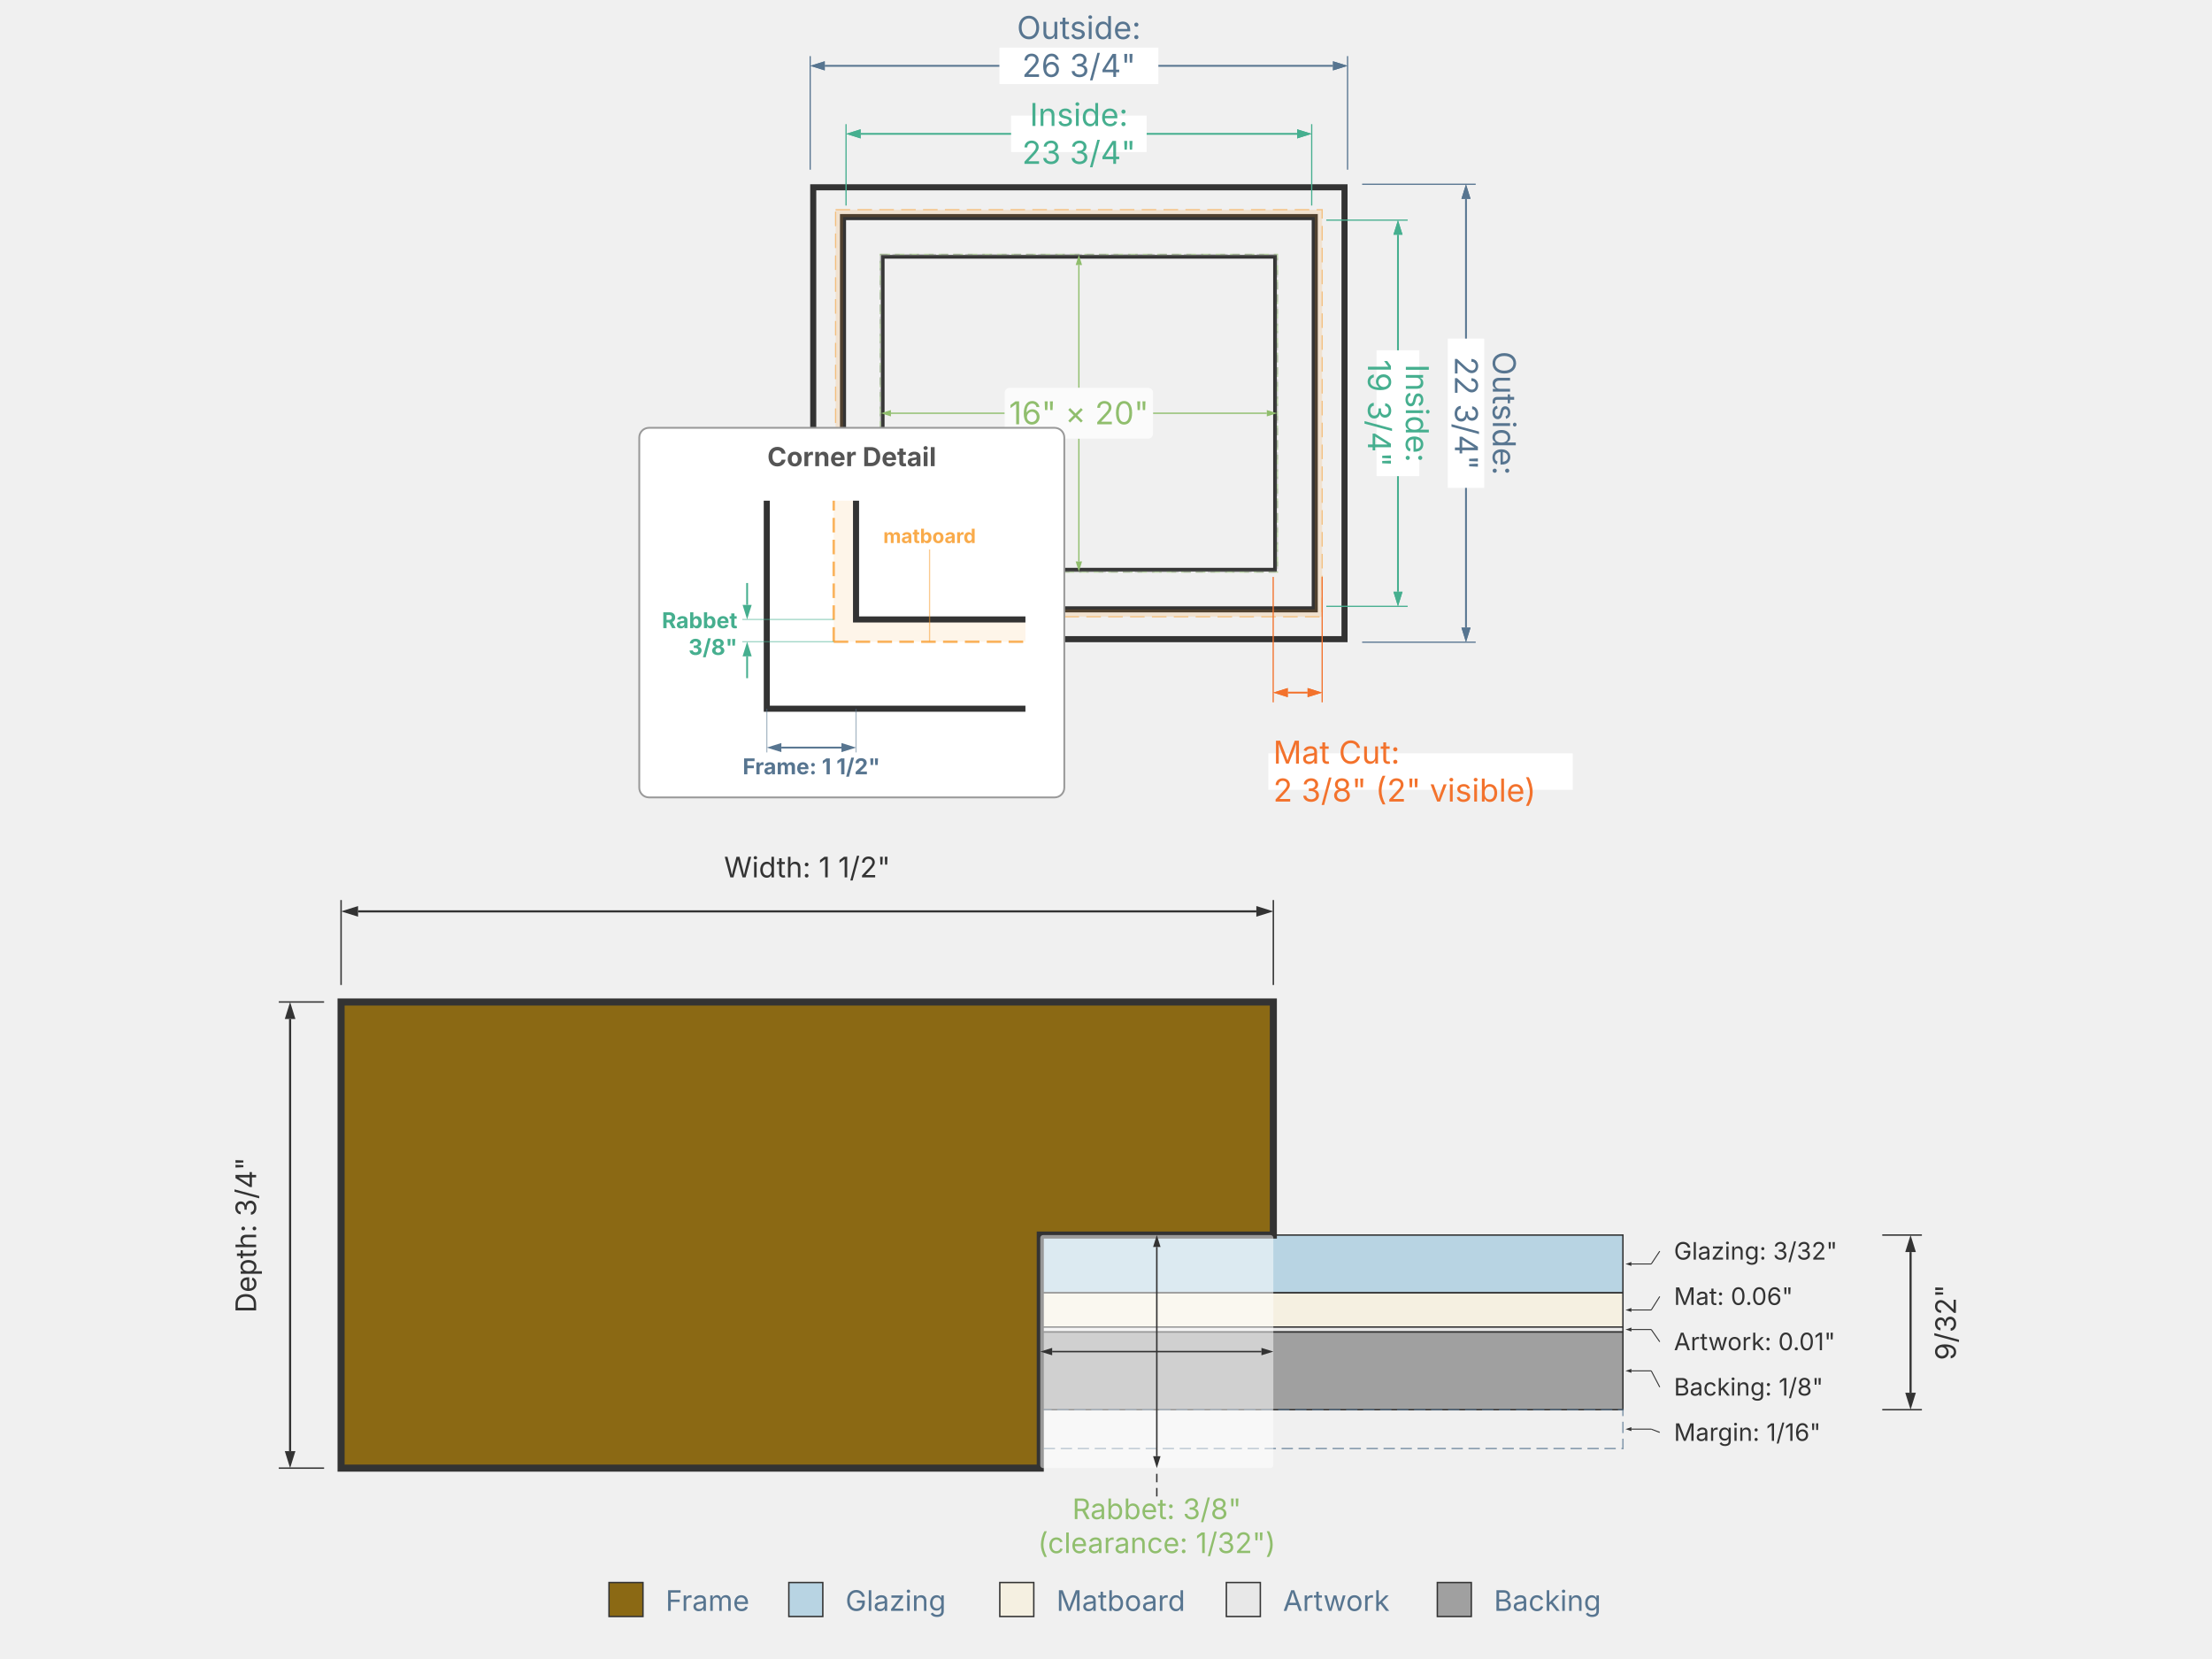
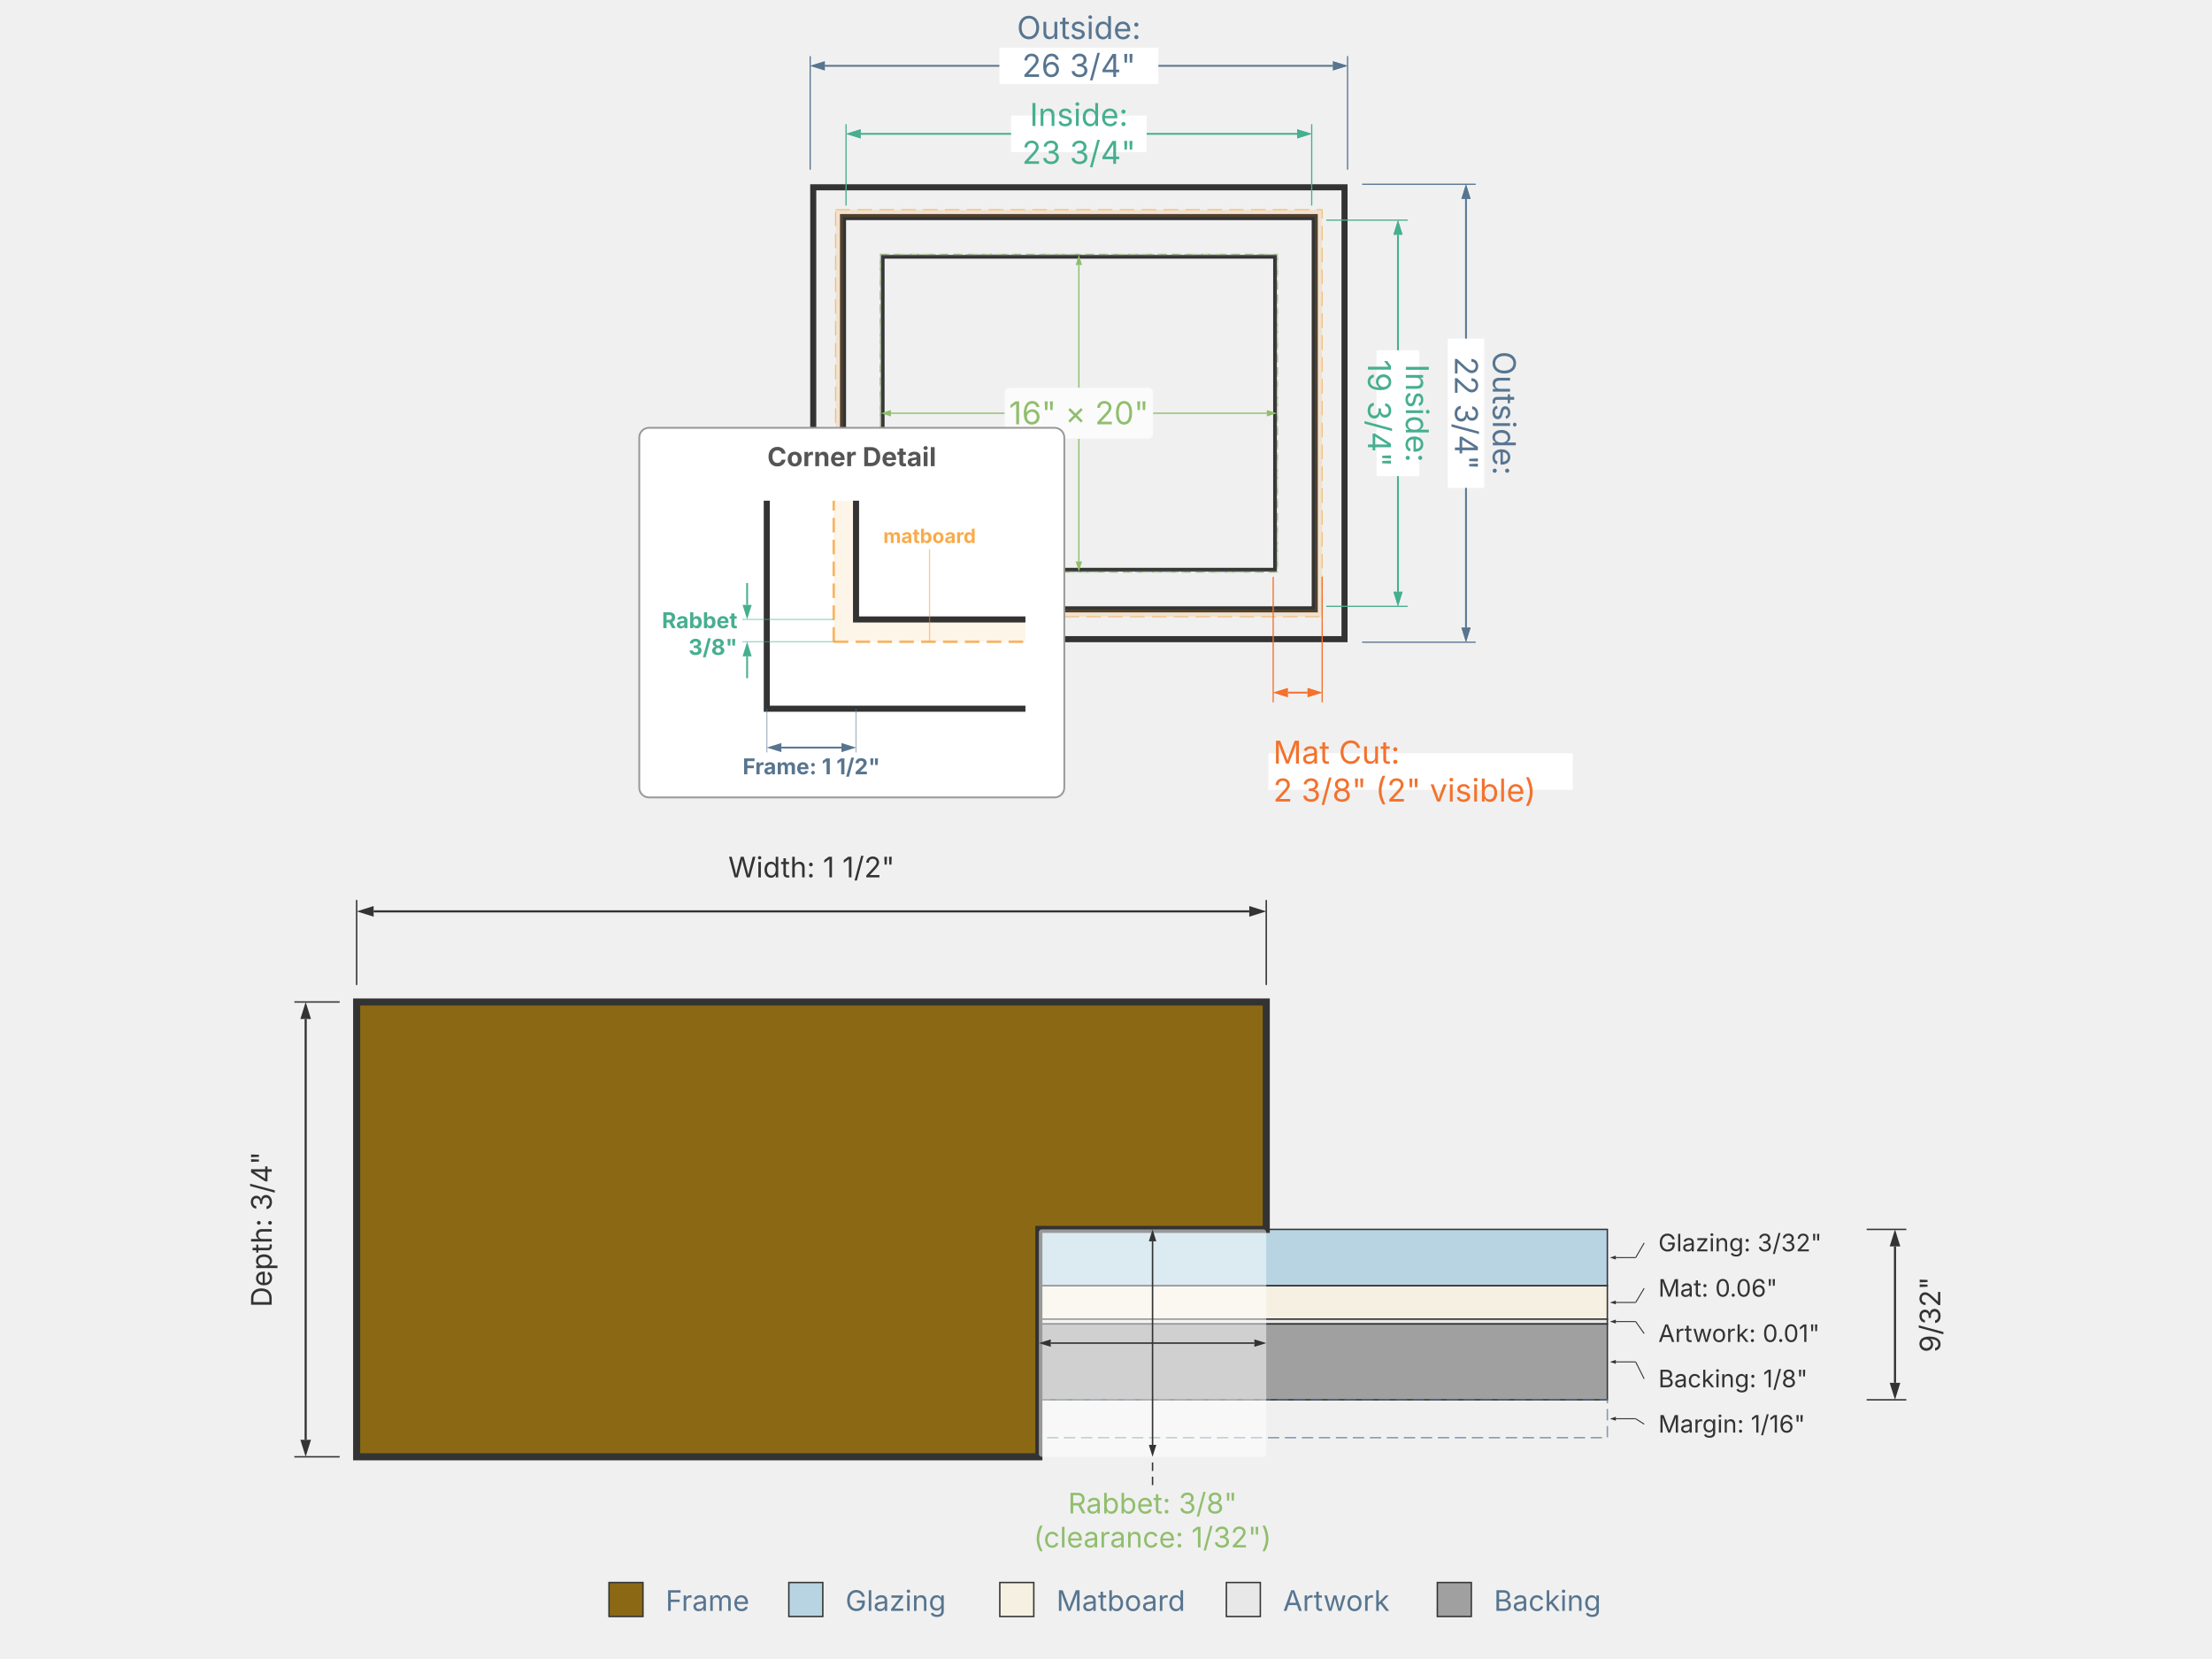
<svg xmlns="http://www.w3.org/2000/svg" viewBox="0 0 800.00 600.00">
  <g id="plan-view" transform="translate(38.75, 5.36) scale(0.8786)">
    <g id="geometry">
      <rect x="290.65" y="71.00" width="218.70" height="186.00" stroke="#333333" stroke-width="2.5" fill="none" />
      <rect x="302.91" y="83.26" width="194.18" height="161.47" stroke="#333333" stroke-width="2.5" fill="none" />
      <rect x="319.26" y="99.62" width="161.47" height="128.77" stroke="#333333" stroke-width="1.5" fill="none" />
      <rect x="318.24" y="98.59" width="163.52" height="130.81" stroke="#90be6d" stroke-width="0.5" stroke-dasharray="4,2" fill="none" opacity="0.6" />
    </g>
    <g id="rabbet-overlap">
      <path d="M299.85,80.20 h200.31 v167.60 h-200.31 Z M302.91,83.26 v161.47 h194.18 v-161.47 Z" fill="#f8961e" fill-opacity="0.15" fill-rule="evenodd" stroke="none" />
    </g>
    <g id="content-boundary">
      <rect x="299.85" y="80.20" width="200.31" height="167.60" stroke="#f8961e" stroke-width="0.5" stroke-dasharray="6,3" fill="none" opacity="0.5" />
    </g>
    <g id="mat-overlap">
      <path d="M318.24,98.59 h163.52 v130.81 h-163.52 Z M319.26,99.62 v128.77 h161.47 v-128.77 Z" fill="#888888" fill-opacity="0.12" fill-rule="evenodd" stroke="none" />
      <rect x="318.24" y="98.59" width="163.52" height="130.81" fill="none" stroke="#888888" stroke-width="0.40" stroke-dasharray="3,2" stroke-opacity="0.4" />
    </g>
    <g id="dimensions">
      <g class="dimension">
        <line x1="304.16" y1="78.51" x2="304.16" y2="45.00" stroke="#46af8f" stroke-width="0.5" />
        <line x1="495.84" y1="78.51" x2="495.84" y2="45.00" stroke="#46af8f" stroke-width="0.5" />
        <polygon points="304.16,49.00 310.16,50.88 310.16,47.12" fill="#46af8f" data-arrow="true" />
        <line x1="310.16" y1="49.00" x2="489.84" y2="49.00" stroke="#46af8f" stroke-width="0.75" />
        <polygon points="495.84,49.00 489.84,47.12 489.84,50.88" fill="#46af8f" data-arrow="true" />
        <rect x="372.10" y="41.50" width="55.80" height="15.00" fill="#FFFFFF" stroke="none" />
        <polygon points="304.16,49.00 310.16,50.88 310.16,47.12" fill="#46af8f" data-arrow="true" />
        <polygon points="495.84,49.00 489.84,47.12 489.84,50.88" fill="#46af8f" data-arrow="true" />
      </g>
      <g class="dimension">
        <line x1="289.40" y1="63.75" x2="289.40" y2="17.00" stroke="#577590" stroke-width="0.5" />
        <line x1="510.60" y1="63.75" x2="510.60" y2="17.00" stroke="#577590" stroke-width="0.5" />
        <polygon points="289.40,21.00 295.40,22.88 295.40,19.12" fill="#577590" data-arrow="true" />
        <line x1="295.40" y1="21.00" x2="504.60" y2="21.00" stroke="#577590" stroke-width="0.75" />
        <polygon points="510.60,21.00 504.60,19.12 504.60,22.88" fill="#577590" data-arrow="true" />
        <rect x="367.28" y="13.50" width="65.44" height="15.00" fill="#FFFFFF" stroke="none" />
        <polygon points="289.40,21.00 295.40,22.88 295.40,19.12" fill="#577590" data-arrow="true" />
        <polygon points="510.60,21.00 504.60,19.12 504.60,22.88" fill="#577590" data-arrow="true" />
      </g>
      <g class="dimension">
        <line x1="501.84" y1="84.51" x2="535.35" y2="84.51" stroke="#46af8f" stroke-width="0.5" />
        <line x1="501.84" y1="243.49" x2="535.35" y2="243.49" stroke="#46af8f" stroke-width="0.5" />
        <polygon points="531.35,84.51 529.48,90.51 533.23,90.51" fill="#46af8f" data-arrow="true" />
        <line x1="531.35" y1="90.51" x2="531.35" y2="237.49" stroke="#46af8f" stroke-width="0.75" />
        <polygon points="531.35,243.49 533.23,237.49 529.48,237.49" fill="#46af8f" data-arrow="true" />
        <rect x="522.55" y="138.10" width="17.60" height="51.80" fill="#FFFFFF" stroke="none" />
        <polygon points="531.35,84.51 529.48,90.51 533.23,90.51" fill="#46af8f" data-arrow="true" />
        <polygon points="531.35,243.49 533.23,237.49 529.48,237.49" fill="#46af8f" data-arrow="true" />
      </g>
      <g class="dimension">
        <line x1="516.60" y1="69.75" x2="563.35" y2="69.75" stroke="#577590" stroke-width="0.5" />
        <line x1="516.60" y1="258.25" x2="563.35" y2="258.25" stroke="#577590" stroke-width="0.5" />
        <polygon points="559.35,69.75 557.48,75.75 561.23,75.75" fill="#577590" data-arrow="true" />
        <line x1="559.35" y1="75.75" x2="559.35" y2="252.25" stroke="#577590" stroke-width="0.75" />
        <polygon points="559.35,258.25 561.23,252.25 557.48,252.25" fill="#577590" data-arrow="true" />
        <rect x="551.85" y="133.28" width="15.00" height="61.44" fill="#FFFFFF" stroke="none" />
        <polygon points="559.35,69.75 557.48,75.75 561.23,75.75" fill="#577590" data-arrow="true" />
        <polygon points="559.35,258.25 561.23,252.25 557.48,252.25" fill="#577590" data-arrow="true" />
      </g>
      <text transform="translate(400.00, 45.75)" fill="#46af8f" font-family="Inter, system-ui, -apple-system, sans-serif" font-size="13px" text-anchor="middle">Inside:</text>
      <text transform="translate(400.00, 61.35)" fill="#46af8f" font-family="Inter, system-ui, -apple-system, sans-serif" font-size="13px" text-anchor="middle">23 3/4"</text>
      <text transform="translate(400.00, 9.95)" fill="#577590" font-family="Inter, system-ui, -apple-system, sans-serif" font-size="13px" text-anchor="middle">Outside:</text>
      <text transform="translate(400.00, 25.55)" fill="#577590" font-family="Inter, system-ui, -apple-system, sans-serif" font-size="13px" text-anchor="middle">26 3/4"</text>
      <text transform="rotate(90 539.15 164.00)" x="539.15" y="168.55" fill="#46af8f" font-family="Inter, system-ui, -apple-system, sans-serif" font-size="13px" text-anchor="middle">Inside:</text>
      <text transform="rotate(90 523.55 164.00)" x="523.55" y="168.55" fill="#46af8f" font-family="Inter, system-ui, -apple-system, sans-serif" font-size="13px" text-anchor="middle">19 3/4"</text>
      <text transform="rotate(90 574.95 164.00)" x="574.95" y="168.55" fill="#577590" font-family="Inter, system-ui, -apple-system, sans-serif" font-size="13px" text-anchor="middle">Outside:</text>
      <text transform="rotate(90 559.35 164.00)" x="559.35" y="168.55" fill="#577590" font-family="Inter, system-ui, -apple-system, sans-serif" font-size="13px" text-anchor="middle">22 3/4"</text>
    </g>
    <g id="artwork-indicator">
      <polygon points="318.44,164.00 322.64,165.31 322.64,162.69" fill="#90be6d" data-arrow="true" />
      <line x1="322.64" y1="164.00" x2="369.48" y2="164.00" stroke="#90be6d" stroke-width="0.525" />
      <line x1="430.52" y1="164.00" x2="477.36" y2="164.00" stroke="#90be6d" stroke-width="0.525" />
      <polygon points="481.56,164.00 477.36,162.69 477.36,165.31" fill="#90be6d" data-arrow="true" />
      <polygon points="400.00,98.79 398.69,102.99 401.31,102.99" fill="#90be6d" data-arrow="true" />
      <line x1="400.00" y1="102.99" x2="400.00" y2="153.55" stroke="#90be6d" stroke-width="0.525" />
      <line x1="400.00" y1="174.45" x2="400.00" y2="225.01" stroke="#90be6d" stroke-width="0.525" />
      <polygon points="400.00,229.21 401.31,225.01 398.69,225.01" fill="#90be6d" data-arrow="true" />
      <rect x="369.48" y="153.55" width="61.04" height="20.90" fill="#FFFFFF" fill-opacity="0.75" stroke="none" rx="2" />
      <text transform="translate(400.00, 168.55)" fill="#90be6d" font-family="Inter, system-ui, -apple-system, sans-serif" font-size="13.00px" text-anchor="middle">16" × 20"</text>
    </g>
    <g id="mat-cut-geom">
      <g class="dimension">
        <line x1="479.99" y1="231.38" x2="479.99" y2="283.00" stroke="#f3722c" stroke-width="0.5" />
        <line x1="500.15" y1="231.38" x2="500.15" y2="283.00" stroke="#f3722c" stroke-width="0.5" />
        <polygon points="479.99,279.00 485.99,280.88 485.99,277.12" fill="#f3722c" data-arrow="true" />
        <line x1="485.99" y1="279.00" x2="494.15" y2="279.00" stroke="#f3722c" stroke-width="0.75" />
        <polygon points="500.15,279.00 494.15,277.12 494.15,280.88" fill="#f3722c" data-arrow="true" />
        <rect x="477.99" y="304.00" width="125.30" height="15.00" fill="#FFFFFF" stroke="none" />
        <polygon points="479.99,279.00 485.99,280.88 485.99,277.12" fill="#f3722c" data-arrow="true" />
        <polygon points="500.15,279.00 494.15,277.12 494.15,280.88" fill="#f3722c" data-arrow="true" />
      </g>
    </g>
    <g id="corner-detail">
      <defs>
        <clipPath id="corner-detail-clip">
          <rect x="223.04" y="194.00" width="166.96" height="124.14" />
        </clipPath>
      </defs>
      <rect x="219.04" y="170.00" width="174.96" height="152.14" fill="#FFFFFF" stroke="#999" stroke-width="0.75" rx="4" />
      <text transform="translate(306.52, 185.80)" fill="#555" font-family="Inter, system-ui, -apple-system, sans-serif" font-size="10.8" font-weight="bold" text-anchor="middle">Corner Detail</text>
      <g clip-path="url(#corner-detail-clip)">
        <path d="M299.08,200.00 V258.07 H378.00 V248.89 H308.27 V200.00 H299.08 Z" fill="#f8961e" fill-opacity="0.10" stroke="none" />
        <line x1="299.08" y1="258.07" x2="378.00" y2="258.07" stroke="#f8961e" stroke-width="1" stroke-dasharray="6,3" opacity="0.7" />
        <line x1="299.08" y1="258.07" x2="299.08" y2="200.00" stroke="#f8961e" stroke-width="1" stroke-dasharray="6,3" opacity="0.7" />
        <polyline points="271.53,200.00 271.53,285.63 378.00,285.63" fill="none" stroke="#333333" stroke-width="2.5" stroke-linejoin="miter" />
        <polyline points="308.27,200.00 308.27,248.89 378.00,248.89" fill="none" stroke="#333333" stroke-width="2.5" stroke-linejoin="miter" />
      </g>
      <defs>
        <clipPath id="corner-detail-annot-clip">
          <rect x="221.04" y="172.00" width="170.96" height="148.14" />
        </clipPath>
      </defs>
      <g clip-path="url(#corner-detail-annot-clip)">
        <line x1="271.53" y1="285.63" x2="271.53" y2="303.63" stroke="#577590" stroke-width="0.5" opacity="0.5" />
        <line x1="308.27" y1="285.63" x2="308.27" y2="303.63" stroke="#577590" stroke-width="0.5" opacity="0.5" />
        <polygon points="271.53,301.63 277.53,303.50 277.53,299.75" fill="#577590" data-arrow="true" />
        <line x1="277.53" y1="301.63" x2="302.27" y2="301.63" stroke="#577590" stroke-width="0.75" />
        <polygon points="308.27,301.63 302.27,299.75 302.27,303.50" fill="#577590" data-arrow="true" />
        <text transform="translate(289.90, 312.63)" font-family="Inter, system-ui, -apple-system, sans-serif" font-size="9.0px" fill="#577590" font-weight="bold" text-anchor="middle">Frame: 1 1/2"</text>
        <line x1="299.08" y1="248.89" x2="261.44" y2="248.89" stroke="#46af8f" stroke-width="0.5" opacity="0.5" />
        <line x1="299.08" y1="258.07" x2="261.44" y2="258.07" stroke="#46af8f" stroke-width="0.5" opacity="0.5" />
        <line x1="263.44" y1="233.89" x2="263.44" y2="242.89" stroke="#46af8f" stroke-width="0.75" />
        <polygon points="263.44,248.89 265.32,242.89 261.57,242.89" fill="#46af8f" data-arrow="true" />
        <line x1="263.44" y1="273.07" x2="263.44" y2="264.07" stroke="#46af8f" stroke-width="0.75" />
        <polygon points="263.44,258.07 261.57,264.07 265.32,264.07" fill="#46af8f" data-arrow="true" />
        <text transform="translate(259.44, 252.48)" font-family="Inter, system-ui, -apple-system, sans-serif" font-size="9.0px" fill="#46af8f" text-anchor="end" font-weight="bold">Rabbet</text>
        <text transform="translate(259.44, 263.48)" font-family="Inter, system-ui, -apple-system, sans-serif" font-size="9.0px" fill="#46af8f" text-anchor="end" font-weight="bold">3/8"</text>
        <line x1="338.54" y1="258.07" x2="338.54" y2="218.64" stroke="#f8961e" stroke-width="0.5" opacity="0.5" />
        <rect x="316.94" y="210.35" width="43.21" height="9.72" fill="#FFFFFF" stroke="none" rx="1" />
        <text transform="translate(338.54, 217.42)" fill="#f8961e" font-family="Inter, system-ui, -apple-system, sans-serif" font-size="8.1" text-anchor="middle" font-weight="bold" opacity="0.8">matboard</text>
      </g>
    </g>
    <g id="mat-cut-labels">
      <text transform="translate(479.99, 308.25)" fill="#f3722c" font-family="Inter, system-ui, -apple-system, sans-serif" font-size="13px" text-anchor="start">Mat Cut:</text>
      <text transform="translate(479.99, 323.85)" fill="#f3722c" font-family="Inter, system-ui, -apple-system, sans-serif" font-size="13px" text-anchor="start">2 3/8" (2" visible)</text>
    </g>
  </g>
  <g id="section-view" transform="translate(-9.68, 310.15) scale(1.0242)">
    <g id="section-content" transform="translate(2.50, 0)">
      <g id="section-geometry">
-         <rect x="374.29" y="133.30" width="205.75" height="20.41" stroke="#333333" stroke-width="0.5" fill="#B8D4E3" />
-         <rect x="374.29" y="153.71" width="205.75" height="12.07" stroke="#333333" stroke-width="0.5" fill="#F5F0E1" />
-         <rect x="374.29" y="165.78" width="205.75" height="1.76" stroke="#333333" stroke-width="0.5" fill="#E8E8E8" />
-         <rect x="374.29" y="167.54" width="205.75" height="27.43" stroke="#333333" stroke-width="0.5" fill="#A0A0A0" />
-         <rect x="374.29" y="194.97" width="205.75" height="13.72" stroke="#577590" stroke-width="0.5" stroke-dasharray="4,2" fill="none" opacity="0.7" />
-         <polygon points="127.39,51.00 456.59,51.00 456.59,133.30 374.29,133.30 374.29,215.60 127.39,215.60" stroke="#333333" stroke-width="2.5" fill="#8B6914" />
+         <rect x="373.79" y="131.30" width="200.75" height="19.91" stroke="#333333" stroke-width="0.5" fill="#B8D4E3" />
+         <rect x="373.79" y="151.21" width="200.75" height="11.78" stroke="#333333" stroke-width="0.5" fill="#F5F0E1" />
+         <rect x="373.79" y="162.99" width="200.75" height="1.71" stroke="#333333" stroke-width="0.5" fill="#E8E8E8" />
+         <rect x="373.79" y="164.70" width="200.75" height="26.77" stroke="#333333" stroke-width="0.5" fill="#A0A0A0" />
+         <rect x="373.79" y="191.47" width="200.75" height="13.38" stroke="#577590" stroke-width="0.5" stroke-dasharray="4,2" fill="none" opacity="0.7" />
+         <polygon points="132.89,51.00 454.09,51.00 454.09,131.30 373.79,131.30 373.79,211.60 132.89,211.60" stroke="#333333" stroke-width="2.5" fill="#8B6914" />
      </g>
      <g id="section-dimensions">
-         <line x1="121.39" y1="51.00" x2="105.39" y2="51.00" stroke="#333333" stroke-width="0.5" />
-         <line x1="121.39" y1="215.60" x2="105.39" y2="215.60" stroke="#333333" stroke-width="0.5" />
-         <polygon points="109.39,51.00 107.52,57.00 111.27,57.00" fill="#333333" data-arrow="true" />
-         <line x1="109.39" y1="57.00" x2="109.39" y2="209.60" stroke="#333333" stroke-width="0.75" />
-         <polygon points="109.39,215.60 111.27,209.60 107.52,209.60" fill="#333333" data-arrow="true" />
-         <text x="97.39" y="133.30" fill="#333333" font-family="Inter, system-ui, -apple-system, sans-serif" font-size="10px" text-anchor="middle" transform="rotate(-90 97.39 133.30)">Depth: 3/4"</text>
-         <line x1="127.39" y1="45.00" x2="127.39" y2="15.00" stroke="#333333" stroke-width="0.5" />
-         <line x1="456.59" y1="45.00" x2="456.59" y2="15.00" stroke="#333333" stroke-width="0.5" />
-         <polygon points="127.39,19.00 133.39,20.88 133.39,17.12" fill="#333333" data-arrow="true" />
-         <line x1="133.39" y1="19.00" x2="450.59" y2="19.00" stroke="#333333" stroke-width="0.75" />
-         <polygon points="456.59,19.00 450.59,17.12 450.59,20.88" fill="#333333" data-arrow="true" />
-         <text transform="translate(291.99, 7.00)" fill="#333333" font-family="Inter, system-ui, -apple-system, sans-serif" font-size="10px" text-anchor="middle">Width: 1 1/2"</text>
-         <rect x="374.29" y="133.30" width="82.30" height="82.30" fill="#FFFFFF" fill-opacity="0.5" stroke="none" rx="1" />
-         <polygon points="374.29,174.45 378.49,175.76 378.49,173.14" fill="#333333" data-arrow="true" />
-         <line x1="378.49" y1="174.45" x2="452.39" y2="174.45" stroke="#333333" stroke-width="0.525" />
-         <polygon points="456.59,174.45 452.39,173.14 452.39,175.76" fill="#333333" data-arrow="true" />
-         <polygon points="415.44,133.30 414.13,137.50 416.76,137.50" fill="#333333" data-arrow="true" />
-         <line x1="415.44" y1="137.50" x2="415.44" y2="211.40" stroke="#333333" stroke-width="0.525" />
-         <polygon points="415.44,215.60 416.76,211.40 414.13,211.40" fill="#333333" data-arrow="true" />
-         <polygon points="580.94,143.51 583.04,144.21 583.04,142.81" fill="#333333" data-arrow="true" />
-         <line x1="583.04" y1="143.51" x2="590.04" y2="143.51" stroke="#333333" stroke-width="0.35" />
-         <line x1="590.04" y1="143.51" x2="593.04" y2="138.99" stroke="#333333" stroke-width="0.35" />
-         <text transform="translate(598.04, 141.97)" fill="#333333" font-family="Inter, system-ui, -apple-system, sans-serif" font-size="8.5px">Glazing: 3/32"</text>
-         <polygon points="580.94,159.75 583.04,160.45 583.04,159.05" fill="#333333" data-arrow="true" />
-         <line x1="583.04" y1="159.75" x2="590.04" y2="159.75" stroke="#333333" stroke-width="0.35" />
-         <line x1="590.04" y1="159.75" x2="593.04" y2="154.99" stroke="#333333" stroke-width="0.35" />
-         <text transform="translate(598.04, 157.97)" fill="#333333" font-family="Inter, system-ui, -apple-system, sans-serif" font-size="8.5px">Mat: 0.06"</text>
-         <polygon points="580.94,166.66 583.04,167.36 583.04,165.96" fill="#333333" data-arrow="true" />
-         <line x1="583.04" y1="166.66" x2="590.04" y2="166.66" stroke="#333333" stroke-width="0.35" />
-         <line x1="590.04" y1="166.66" x2="593.04" y2="170.99" stroke="#333333" stroke-width="0.35" />
-         <text transform="translate(598.04, 173.97)" fill="#333333" font-family="Inter, system-ui, -apple-system, sans-serif" font-size="8.5px">Artwork: 0.01"</text>
-         <polygon points="580.94,181.25 583.04,181.95 583.04,180.55" fill="#333333" data-arrow="true" />
-         <line x1="583.04" y1="181.25" x2="590.04" y2="181.25" stroke="#333333" stroke-width="0.35" />
-         <line x1="590.04" y1="181.25" x2="593.04" y2="186.99" stroke="#333333" stroke-width="0.35" />
-         <text transform="translate(598.04, 189.97)" fill="#333333" font-family="Inter, system-ui, -apple-system, sans-serif" font-size="8.5px">Backing: 1/8"</text>
-         <polygon points="580.94,201.83 583.04,202.53 583.04,201.13" fill="#333333" data-arrow="true" />
-         <line x1="583.04" y1="201.83" x2="590.04" y2="201.83" stroke="#333333" stroke-width="0.35" />
-         <line x1="590.04" y1="201.83" x2="593.04" y2="202.99" stroke="#333333" stroke-width="0.35" />
-         <text transform="translate(598.04, 205.97)" fill="#333333" font-family="Inter, system-ui, -apple-system, sans-serif" font-size="8.5px">Margin: 1/16"</text>
-         <line x1="671.61" y1="133.30" x2="685.61" y2="133.30" stroke="#333333" stroke-width="0.5" />
-         <line x1="671.61" y1="194.97" x2="685.61" y2="194.97" stroke="#333333" stroke-width="0.5" />
-         <polygon points="681.61,133.30 679.73,139.30 683.48,139.30" fill="#333333" data-arrow="true" />
-         <line x1="681.61" y1="139.30" x2="681.61" y2="188.97" stroke="#333333" stroke-width="0.75" />
-         <polygon points="681.61,194.97 683.48,188.97 679.73,188.97" fill="#333333" data-arrow="true" />
-         <text x="697.61" y="164.14" fill="#333333" font-family="Inter, system-ui, -apple-system, sans-serif" font-size="10px" text-anchor="middle" transform="rotate(-90 697.61 164.14)">9/32"</text>
-         <line x1="415.44" y1="217.60" x2="415.44" y2="227.60" stroke="#333333" stroke-width="0.5" stroke-dasharray="3,2" />
-         <text transform="translate(415.44, 233.60)" fill="#90be6d" font-family="Inter, system-ui, -apple-system, sans-serif" font-size="10px" text-anchor="middle">Rabbet: 3/8"</text>
-         <text transform="translate(415.44, 245.60)" fill="#90be6d" font-family="Inter, system-ui, -apple-system, sans-serif" font-size="10px" text-anchor="middle">(clearance: 1/32")</text>
+         <line x1="126.89" y1="51.00" x2="110.89" y2="51.00" stroke="#333333" stroke-width="0.5" />
+         <line x1="126.89" y1="211.60" x2="110.89" y2="211.60" stroke="#333333" stroke-width="0.5" />
+         <polygon points="114.89,51.00 113.02,57.00 116.77,57.00" fill="#333333" data-arrow="true" />
+         <line x1="114.89" y1="57.00" x2="114.89" y2="205.60" stroke="#333333" stroke-width="0.75" />
+         <polygon points="114.89,211.60 116.77,205.60 113.02,205.60" fill="#333333" data-arrow="true" />
+         <text x="102.89" y="131.30" fill="#333333" font-family="Inter, system-ui, -apple-system, sans-serif" font-size="10px" text-anchor="middle" transform="rotate(-90 102.89 131.30)">Depth: 3/4"</text>
+         <line x1="132.89" y1="45.00" x2="132.89" y2="15.00" stroke="#333333" stroke-width="0.5" />
+         <line x1="454.09" y1="45.00" x2="454.09" y2="15.00" stroke="#333333" stroke-width="0.5" />
+         <polygon points="132.89,19.00 138.89,20.88 138.89,17.12" fill="#333333" data-arrow="true" />
+         <line x1="138.89" y1="19.00" x2="448.09" y2="19.00" stroke="#333333" stroke-width="0.75" />
+         <polygon points="454.09,19.00 448.09,17.12 448.09,20.88" fill="#333333" data-arrow="true" />
+         <text transform="translate(293.49, 7.00)" fill="#333333" font-family="Inter, system-ui, -apple-system, sans-serif" font-size="10px" text-anchor="middle">Width: 1 1/2"</text>
+         <rect x="373.79" y="131.30" width="80.30" height="80.30" fill="#FFFFFF" fill-opacity="0.5" stroke="none" rx="1" />
+         <polygon points="373.79,171.45 377.99,172.76 377.99,170.14" fill="#333333" data-arrow="true" />
+         <line x1="377.99" y1="171.45" x2="449.89" y2="171.45" stroke="#333333" stroke-width="0.525" />
+         <polygon points="454.09,171.45 449.89,170.14 449.89,172.76" fill="#333333" data-arrow="true" />
+         <polygon points="413.94,131.30 412.63,135.50 415.26,135.50" fill="#333333" data-arrow="true" />
+         <line x1="413.94" y1="135.50" x2="413.94" y2="207.40" stroke="#333333" stroke-width="0.525" />
+         <polygon points="413.94,211.60 415.26,207.40 412.63,207.40" fill="#333333" data-arrow="true" />
+         <polygon points="575.44,141.26 577.54,141.96 577.54,140.56" fill="#333333" data-arrow="true" />
+         <line x1="577.54" y1="141.26" x2="584.54" y2="141.26" stroke="#333333" stroke-width="0.35" />
+         <line x1="584.54" y1="141.26" x2="587.54" y2="136.08" stroke="#333333" stroke-width="0.35" />
+         <text transform="translate(592.54, 139.05)" fill="#333333" font-family="Inter, system-ui, -apple-system, sans-serif" font-size="8.5px">Glazing: 3/32"</text>
+         <polygon points="575.44,157.10 577.54,157.80 577.54,156.40" fill="#333333" data-arrow="true" />
+         <line x1="577.54" y1="157.10" x2="584.54" y2="157.10" stroke="#333333" stroke-width="0.35" />
+         <line x1="584.54" y1="157.10" x2="587.54" y2="152.08" stroke="#333333" stroke-width="0.35" />
+         <text transform="translate(592.54, 155.05)" fill="#333333" font-family="Inter, system-ui, -apple-system, sans-serif" font-size="8.5px">Mat: 0.06"</text>
+         <polygon points="575.44,163.85 577.54,164.55 577.54,163.15" fill="#333333" data-arrow="true" />
+         <line x1="577.54" y1="163.85" x2="584.54" y2="163.85" stroke="#333333" stroke-width="0.35" />
+         <line x1="584.54" y1="163.85" x2="587.54" y2="168.08" stroke="#333333" stroke-width="0.35" />
+         <text transform="translate(592.54, 171.05)" fill="#333333" font-family="Inter, system-ui, -apple-system, sans-serif" font-size="8.5px">Artwork: 0.01"</text>
+         <polygon points="575.44,178.09 577.54,178.79 577.54,177.39" fill="#333333" data-arrow="true" />
+         <line x1="577.54" y1="178.09" x2="584.54" y2="178.09" stroke="#333333" stroke-width="0.35" />
+         <line x1="584.54" y1="178.09" x2="587.54" y2="184.08" stroke="#333333" stroke-width="0.35" />
+         <text transform="translate(592.54, 187.05)" fill="#333333" font-family="Inter, system-ui, -apple-system, sans-serif" font-size="8.5px">Backing: 1/8"</text>
+         <polygon points="575.44,198.16 577.54,198.86 577.54,197.46" fill="#333333" data-arrow="true" />
+         <line x1="577.54" y1="198.16" x2="584.54" y2="198.16" stroke="#333333" stroke-width="0.35" />
+         <line x1="584.54" y1="198.16" x2="587.54" y2="200.08" stroke="#333333" stroke-width="0.35" />
+         <text transform="translate(592.54, 203.05)" fill="#333333" font-family="Inter, system-ui, -apple-system, sans-serif" font-size="8.5px">Margin: 1/16"</text>
+         <line x1="666.11" y1="131.30" x2="680.11" y2="131.30" stroke="#333333" stroke-width="0.5" />
+         <line x1="666.11" y1="191.47" x2="680.11" y2="191.47" stroke="#333333" stroke-width="0.5" />
+         <polygon points="676.11,131.30 674.23,137.30 677.98,137.30" fill="#333333" data-arrow="true" />
+         <line x1="676.11" y1="137.30" x2="676.11" y2="185.47" stroke="#333333" stroke-width="0.75" />
+         <polygon points="676.11,191.47 677.98,185.47 674.23,185.47" fill="#333333" data-arrow="true" />
+         <text x="692.11" y="161.39" fill="#333333" font-family="Inter, system-ui, -apple-system, sans-serif" font-size="10px" text-anchor="middle" transform="rotate(-90 692.11 161.39)">9/32"</text>
+         <line x1="413.94" y1="213.60" x2="413.94" y2="221.60" stroke="#333333" stroke-width="0.5" stroke-dasharray="3,2" />
+         <text transform="translate(413.94, 231.60)" fill="#90be6d" font-family="Inter, system-ui, -apple-system, sans-serif" font-size="10px" text-anchor="middle">Rabbet: 3/8"</text>
+         <text transform="translate(413.94, 243.60)" fill="#90be6d" font-family="Inter, system-ui, -apple-system, sans-serif" font-size="10px" text-anchor="middle">(clearance: 1/32")</text>
      </g>
    </g>
    <g id="legend">
      <rect x="224.50" y="256.00" width="12" height="12" fill="#8B6914" stroke="#333333" stroke-width="0.5" />
      <text transform="translate(244.50, 266.00)" fill="#577590" font-family="Inter, system-ui, -apple-system, sans-serif" font-size="10px">Frame</text>
      <rect x="288.00" y="256.00" width="12" height="12" fill="#B8D4E3" stroke="#333333" stroke-width="0.5" />
      <text transform="translate(308.00, 266.00)" fill="#577590" font-family="Inter, system-ui, -apple-system, sans-serif" font-size="10px">Glazing</text>
      <rect x="362.50" y="256.00" width="12" height="12" fill="#F5F0E1" stroke="#333333" stroke-width="0.5" />
      <text transform="translate(382.50, 266.00)" fill="#577590" font-family="Inter, system-ui, -apple-system, sans-serif" font-size="10px">Matboard</text>
      <rect x="442.50" y="256.00" width="12" height="12" fill="#E8E8E8" stroke="#333333" stroke-width="0.5" />
      <text transform="translate(462.50, 266.00)" fill="#577590" font-family="Inter, system-ui, -apple-system, sans-serif" font-size="10px">Artwork</text>
      <rect x="517.00" y="256.00" width="12" height="12" fill="#A0A0A0" stroke="#333333" stroke-width="0.5" />
      <text transform="translate(537.00, 266.00)" fill="#577590" font-family="Inter, system-ui, -apple-system, sans-serif" font-size="10px">Backing</text>
    </g>
  </g>
</svg>
